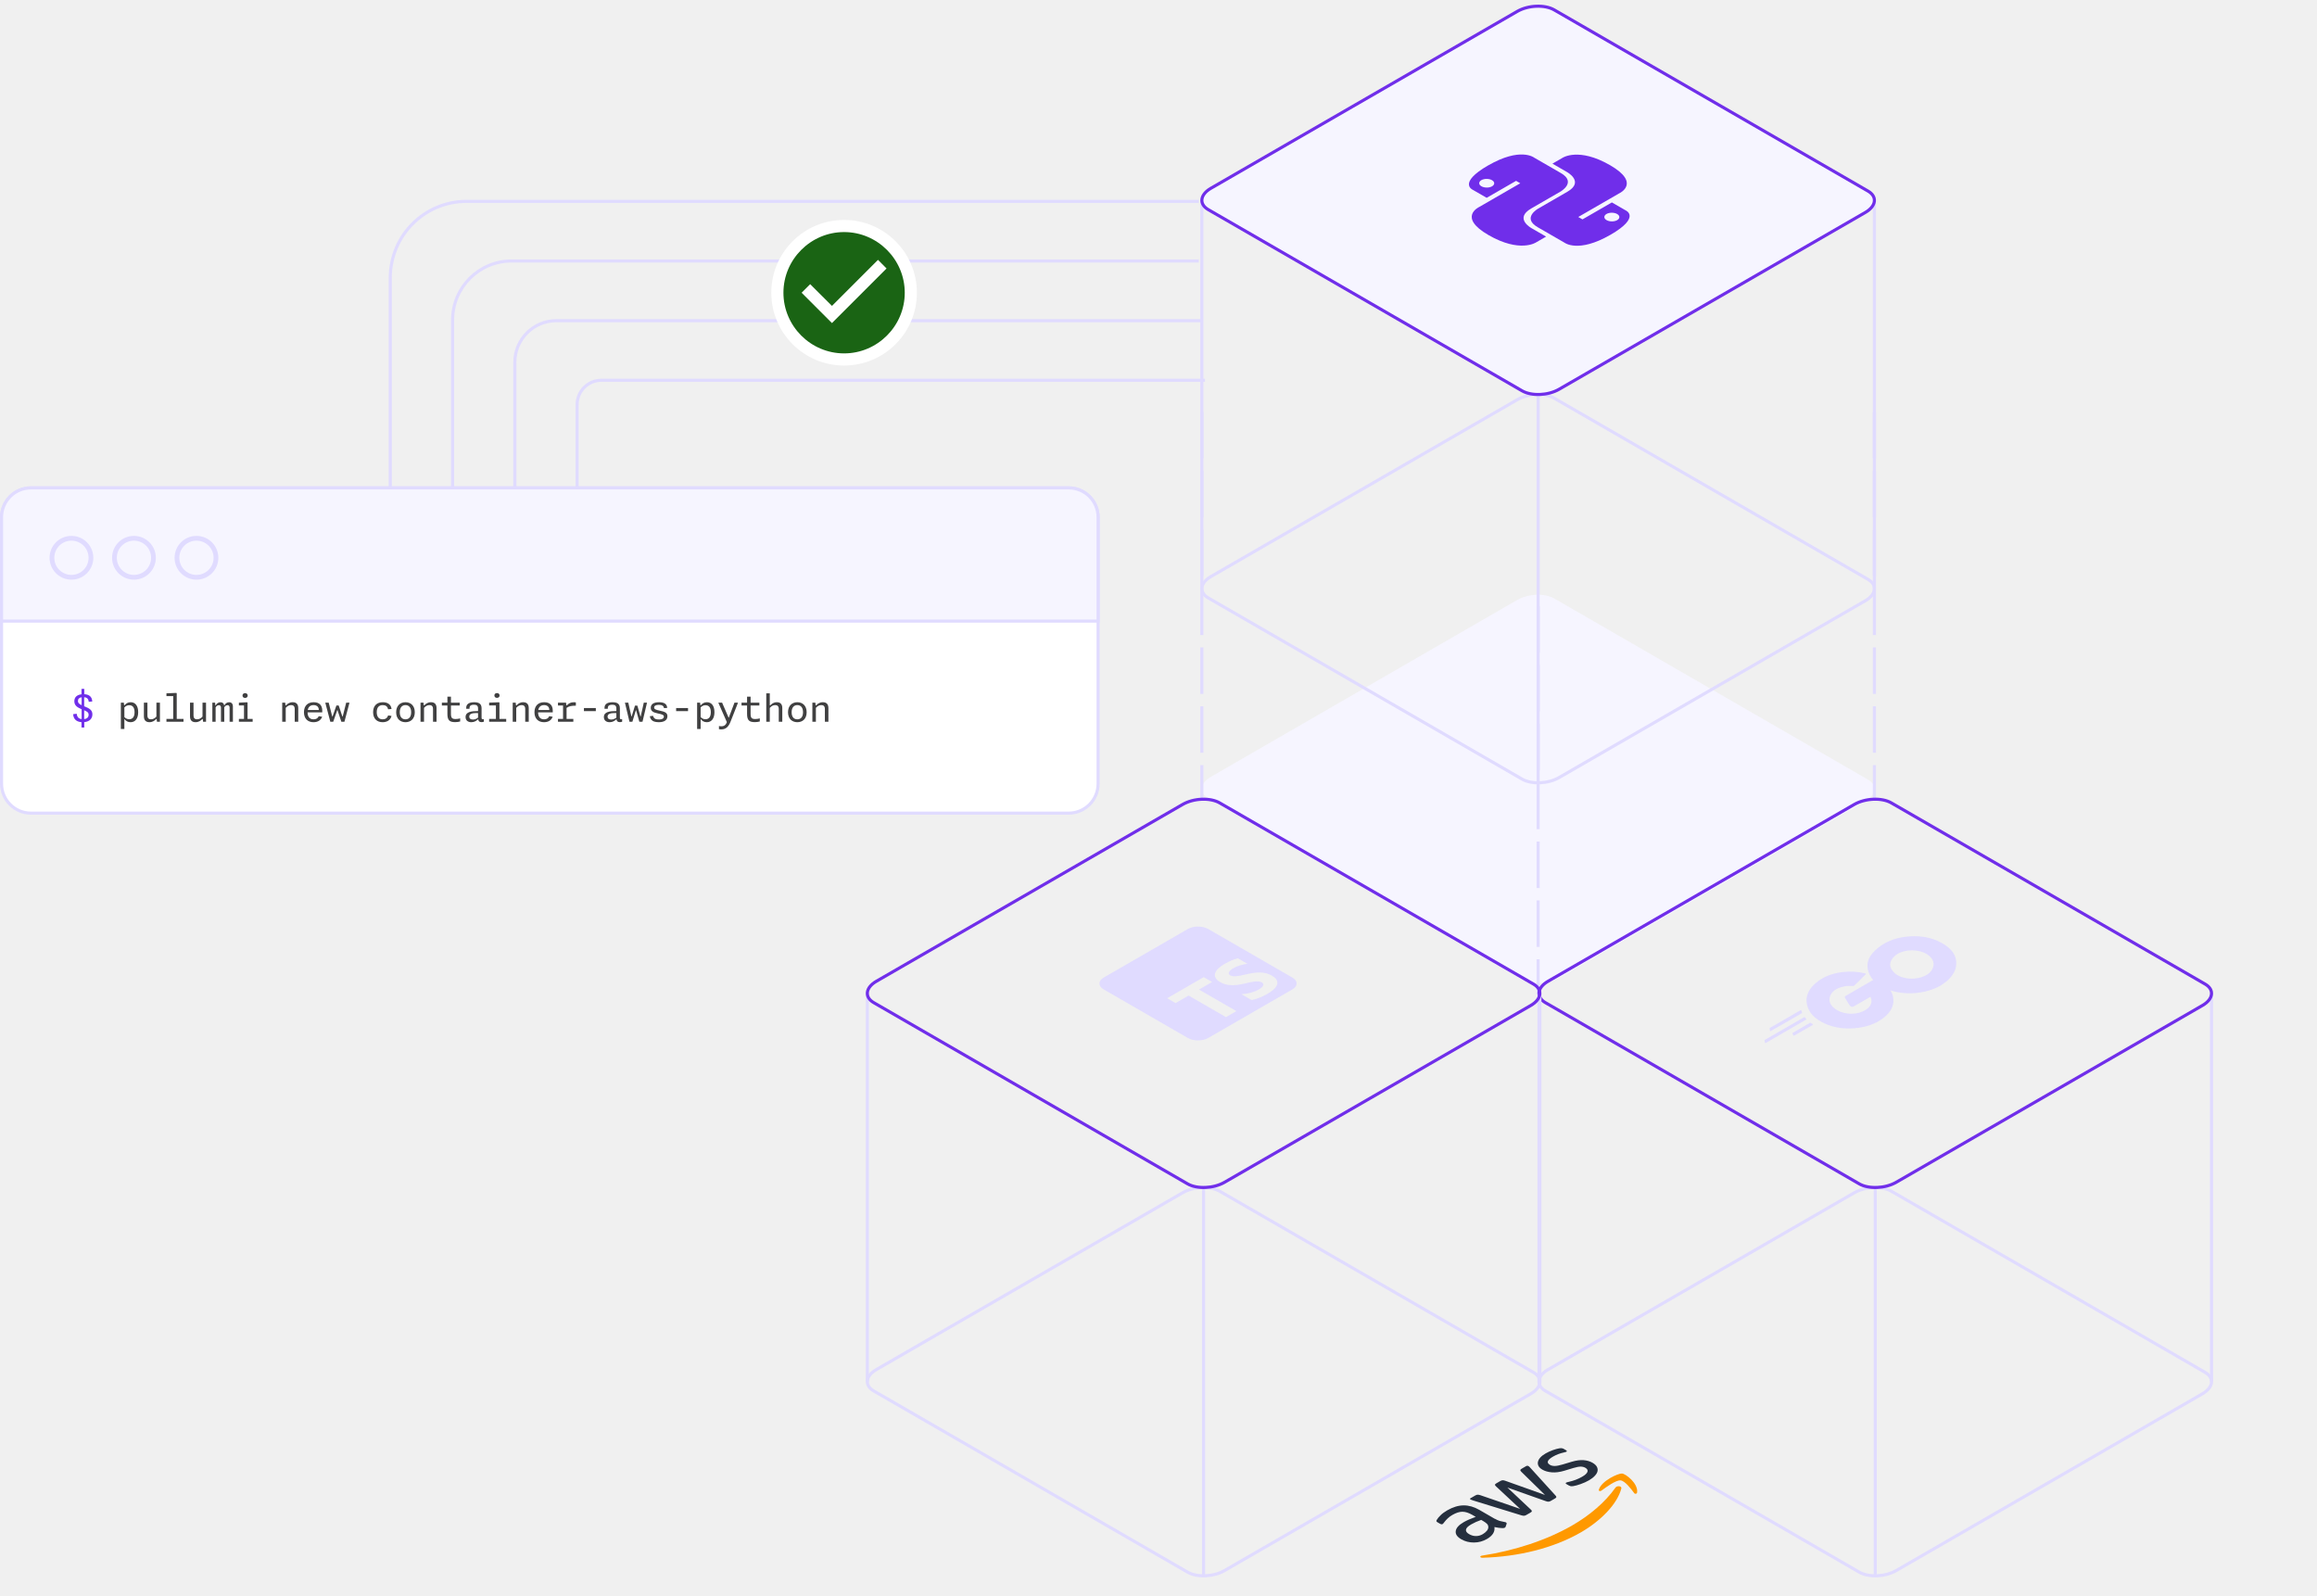
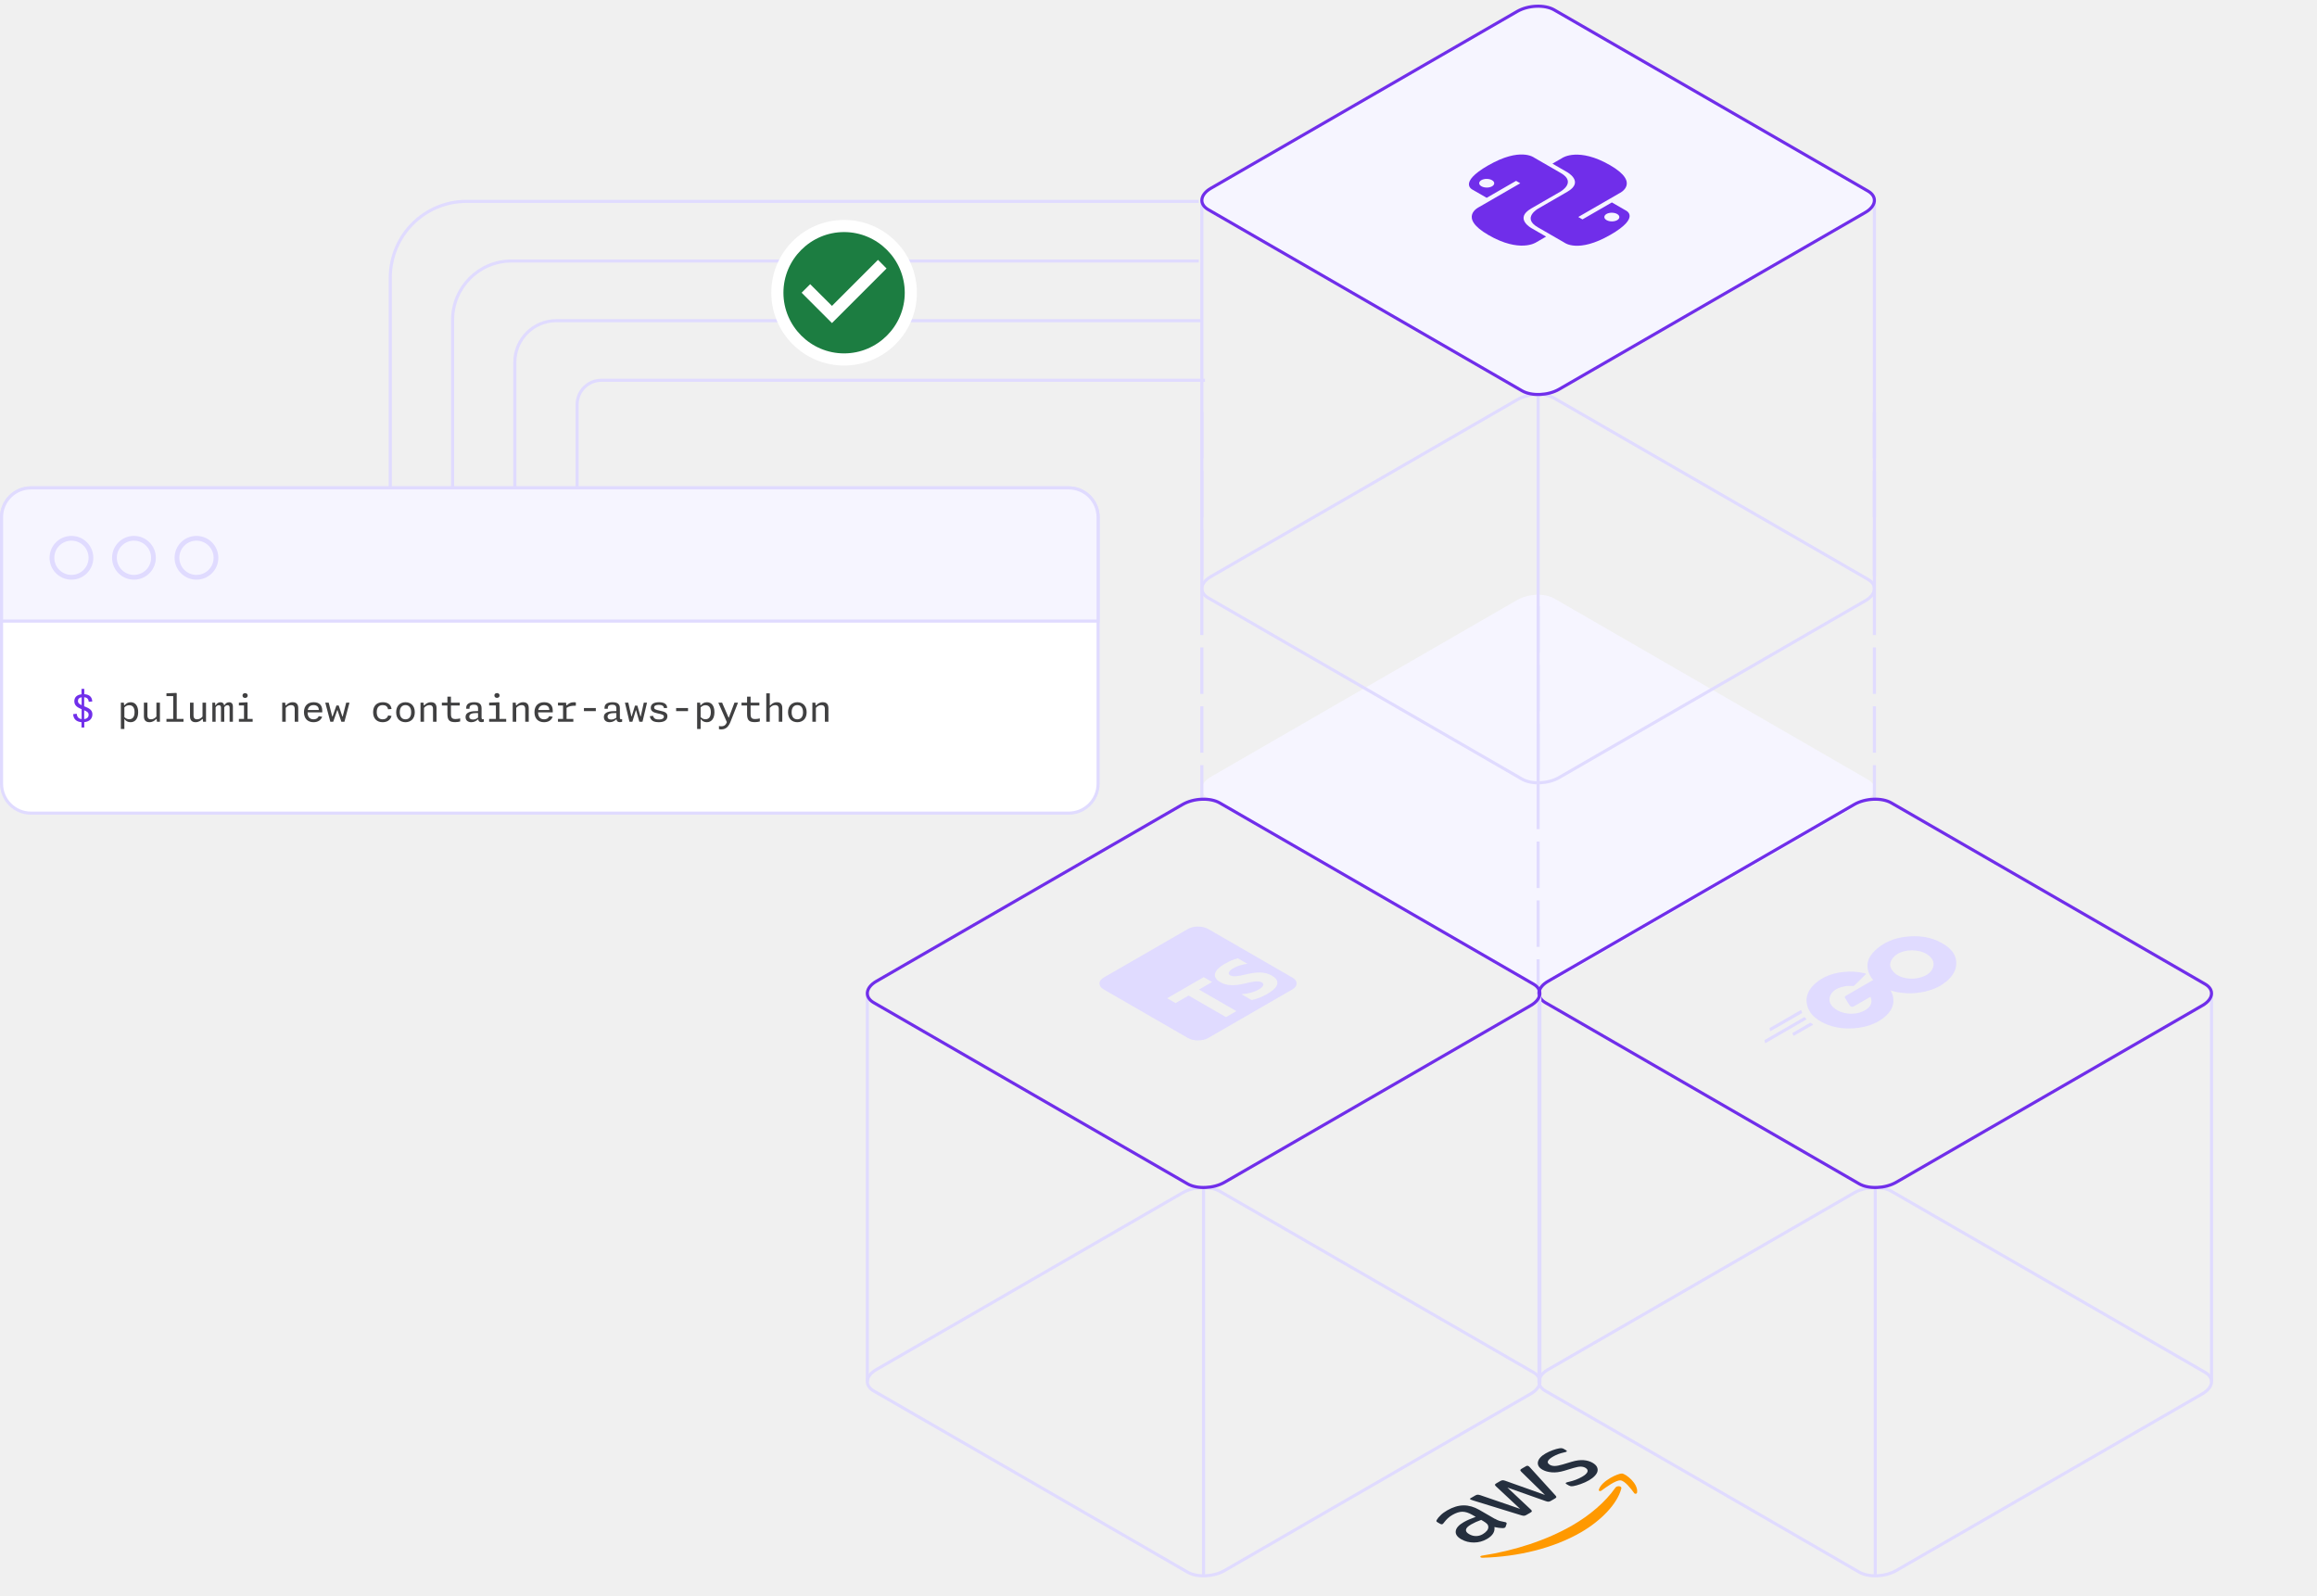
<svg xmlns="http://www.w3.org/2000/svg" width="748" height="515" viewBox="0 0 748 515" fill="none">
  <g clip-path="url(#clip0_1058_36426)">
    <path d="M491.369 316.159L390.066 257.671C387.006 255.902 387.39 252.82 390.922 250.775L489.803 193.687C493.334 191.649 498.686 191.424 501.747 193.194L603.05 251.681C606.11 253.451 605.726 256.533 602.194 258.578L503.313 315.666C499.782 317.703 494.43 317.928 491.369 316.159Z" fill="#f6f5ff" />
    <g clip-path="url(#clip1_1058_36426)">
      <path d="M482.603 490.29C483.174 490.62 483.699 490.852 484.146 490.985C484.61 491.11 485.134 491.235 485.752 491.342C485.953 491.369 486.107 491.422 486.215 491.484C486.369 491.574 486.431 491.716 486.385 491.921L486.061 492.857C486.014 492.991 485.922 493.098 485.798 493.169C485.644 493.258 485.412 493.303 485.119 493.311C484.671 493.303 484.239 493.267 483.838 493.213C483.421 493.151 482.973 493.071 482.448 492.964C482.664 494.479 481.862 495.762 480.04 496.814C478.743 497.563 477.338 497.946 475.841 497.955C474.343 497.964 472.97 497.616 471.735 496.903C470.422 496.146 469.82 495.263 469.959 494.256C470.098 493.249 470.947 492.295 472.537 491.378C473.062 491.074 473.649 490.789 474.297 490.504C474.946 490.219 475.656 489.952 476.412 489.675L475.285 489.025C474.112 488.347 473.047 488.018 472.09 488.018C471.117 488.026 470.052 488.374 468.863 489.06C468.323 489.372 467.829 489.729 467.397 490.139C466.964 490.549 466.578 490.968 466.254 491.404C466.115 491.609 465.992 491.752 465.914 491.832C465.837 491.912 465.776 491.966 465.714 492.001C465.498 492.126 465.235 492.099 464.911 491.912L464.155 491.476C463.908 491.333 463.753 491.208 463.722 491.101C463.691 490.994 463.722 490.852 463.83 490.665C464.093 490.192 464.51 489.684 465.081 489.141C465.637 488.588 466.347 488.071 467.196 487.581C469.033 486.52 470.793 485.986 472.491 485.968C474.174 485.959 475.872 486.44 477.57 487.42L482.572 490.308L482.603 490.29ZM478.681 495.263C479.191 494.969 479.623 494.613 479.994 494.185C480.364 493.757 480.519 493.276 480.472 492.768C480.426 492.456 480.287 492.162 480.009 491.894C479.731 491.627 479.345 491.333 478.82 491.03L478.172 490.656C477.616 490.852 477.045 491.074 476.489 491.324C475.934 491.574 475.424 491.832 474.946 492.108C473.911 492.705 473.355 493.258 473.263 493.793C473.17 494.327 473.51 494.809 474.282 495.254C475.007 495.673 475.733 495.878 476.489 495.869C477.246 495.878 477.971 495.673 478.681 495.263ZM492.745 489.069C492.467 489.23 492.236 489.31 492.004 489.319C491.788 489.337 491.464 489.274 491.078 489.158L475.517 484.364C475.115 484.239 474.868 484.15 474.76 484.087C474.513 483.945 474.498 483.793 474.745 483.651L476.258 482.777C476.551 482.608 476.798 482.519 477.014 482.519C477.23 482.501 477.539 482.572 477.925 482.688L490.738 487.091L482.927 479.8C482.695 479.578 482.587 479.408 482.618 479.283C482.649 479.159 482.803 478.998 483.081 478.838L484.316 478.125C484.61 477.956 484.857 477.866 485.088 477.858C485.304 477.84 485.628 477.902 485.984 478.036L498.766 482.599L491.093 475.086C490.877 474.854 490.785 474.676 490.8 474.56C490.831 474.435 490.97 474.284 491.248 474.123L492.683 473.294C492.93 473.152 493.193 473.143 493.455 473.294C493.533 473.339 493.594 473.392 493.672 473.455C493.749 473.517 493.841 473.606 493.949 473.74L502.162 482.777C502.378 483.009 502.471 483.187 502.44 483.312C502.409 483.437 502.27 483.588 502.008 483.74L500.68 484.506C500.387 484.675 500.14 484.765 499.908 484.773C499.677 484.782 499.368 484.729 498.998 484.586L486.647 480.219L494.212 487.331C494.443 487.554 494.551 487.723 494.536 487.857C494.521 487.991 494.351 488.142 494.073 488.303L492.745 489.069ZM513 477.858C512.197 478.321 511.301 478.731 510.344 479.07C509.387 479.408 508.584 479.64 507.951 479.738C507.565 479.8 507.241 479.809 507.041 479.765C506.84 479.72 506.655 479.649 506.516 479.569L505.728 479.114C505.404 478.927 505.373 478.767 505.605 478.633C505.697 478.579 505.806 478.535 505.929 478.499C506.053 478.464 506.253 478.419 506.469 478.366C507.226 478.196 507.982 477.973 508.708 477.697C509.449 477.412 510.113 477.1 510.73 476.743C511.703 476.182 512.289 475.647 512.475 475.148C512.66 474.649 512.444 474.203 511.811 473.838C511.379 473.589 510.885 473.464 510.313 473.455C509.742 473.446 508.955 473.597 507.951 473.892L505.018 474.783C503.536 475.228 502.178 475.407 500.974 475.3C499.785 475.202 498.766 474.916 497.963 474.453C497.315 474.079 496.883 473.669 496.666 473.223C496.45 472.777 496.389 472.314 496.512 471.851C496.62 471.378 496.883 470.924 497.315 470.46C497.747 469.997 498.318 469.578 498.998 469.186C499.337 468.99 499.708 468.794 500.094 468.624C500.495 468.446 500.881 468.295 501.267 468.143C501.653 468.009 502.023 467.885 502.394 467.778C502.764 467.671 503.073 467.599 503.32 467.564C503.66 467.51 503.938 467.492 504.169 467.519C504.385 467.537 504.601 467.608 504.818 467.733L505.543 468.152C505.867 468.339 505.914 468.508 505.682 468.642C505.559 468.713 505.296 468.794 504.91 468.874C503.629 469.15 502.44 469.605 501.344 470.237C500.464 470.745 499.908 471.227 499.723 471.672C499.538 472.118 499.739 472.519 500.371 472.884C500.804 473.134 501.329 473.259 501.931 473.25C502.533 473.241 503.397 473.081 504.478 472.76L507.365 471.895C508.831 471.458 510.128 471.28 511.24 471.369C512.351 471.458 513.308 471.744 514.111 472.207C514.775 472.59 515.238 473.018 515.5 473.473C515.747 473.936 515.84 474.417 515.732 474.908C515.639 475.407 515.346 475.897 514.883 476.396C514.404 476.922 513.787 477.403 513 477.858Z" fill="#252F3E" />
      <path fill-rule="evenodd" clip-rule="evenodd" d="M523.42 480.505C522.093 485.603 516.705 491.013 510.36 494.676C501.468 499.809 490.167 502.536 478.651 502.875C477.74 502.902 477.586 502.313 478.496 502.18C488.84 500.593 499.214 497.26 507.566 492.439C513.201 489.186 518.218 484.934 521.506 480.255C521.969 479.543 523.636 479.667 523.42 480.505Z" fill="#FF9900" />
      <path fill-rule="evenodd" clip-rule="evenodd" d="M523.126 477.893C521.644 477.786 518.433 480.139 516.982 481.208C516.55 481.529 516.04 481.324 516.164 480.879C517.028 478.027 522.385 475.612 523.62 475.683C524.871 475.763 528.931 478.927 528.499 481.815C528.437 482.26 527.85 482.385 527.572 482.011C526.661 480.772 524.593 477.991 523.126 477.893Z" fill="#FF9900" />
    </g>
    <path d="M388 133V258.351" stroke="#E0DBFF" stroke-miterlimit="10" stroke-dasharray="15 4" />
    <path d="M605.118 133V258.351" stroke="#E0DBFF" stroke-miterlimit="10" stroke-dasharray="15 4" />
    <path d="M496.555 195.672V321.03" stroke="#E0DBFF" stroke-miterlimit="10" stroke-dasharray="15 4" />
    <path d="M600.205 507.51L498.901 449.022C495.841 447.253 496.225 444.171 499.757 442.126L598.638 385.038C602.17 383 607.522 382.775 610.582 384.545L711.885 443.032C714.946 444.802 714.561 447.884 711.03 449.929L612.149 507.016C608.617 509.054 603.265 509.279 600.205 507.51Z" stroke="#e0dbff" stroke-miterlimit="10" />
    <path d="M496.835 320.676V446.027" stroke="#e0dbff" stroke-miterlimit="10" />
    <path d="M713.953 320.676V446.027" stroke="#e0dbff" stroke-miterlimit="10" />
    <path d="M605.39 383.348V508.706" stroke="#e0dbff" stroke-miterlimit="10" />
    <path d="M600.205 382.159L498.901 323.671C495.841 321.902 496.225 318.82 499.757 316.775L598.638 259.687C602.17 257.649 607.522 257.424 610.582 259.194L711.885 317.681C714.946 319.451 714.561 322.533 711.03 324.578L612.149 381.666C608.617 383.703 603.265 383.928 600.205 382.159Z" stroke="#702eea" stroke-miterlimit="10" />
    <path d="M571.437 331.793C571.324 331.858 571.238 331.968 571.272 332.048L571.437 332.813C571.471 332.893 571.549 332.908 571.662 332.843L581.646 327.109C581.733 327.059 581.776 326.934 581.759 326.854L581.508 326.169C581.473 326.089 581.369 326.059 581.257 326.124L571.437 331.793Z" fill="#e0dbff" />
    <path d="M582.357 328.408L569.818 335.647C569.705 335.712 569.618 335.822 569.653 335.902L569.818 336.667C569.852 336.747 569.93 336.762 570.043 336.697L583.024 329.173C583.136 329.108 583.188 329.018 583.11 328.933L582.668 328.428C582.608 328.363 582.478 328.348 582.365 328.413L582.357 328.408Z" fill="#e0dbff" />
    <path d="M584.279 330.218L578.78 333.393C578.667 333.458 578.65 333.568 578.667 333.648L578.971 334.263C579.005 334.343 579.109 334.373 579.222 334.308L585.241 330.863C585.327 330.813 585.345 330.703 585.241 330.643L584.634 330.233C584.522 330.168 584.392 330.153 584.279 330.218Z" fill="#e0dbff" />
    <path d="M625.403 303.687C622.407 302.367 619.047 301.988 615.393 302.387C611.384 302.832 608.465 304.197 606.153 306.102C603.46 308.327 602.421 310.516 603.044 313.196C603.313 314.341 603.876 315.396 604.733 316.35L595.866 321.47C595.45 321.71 595.537 321.98 595.623 322.12C595.961 322.754 596.723 323.964 597.217 324.659C597.494 325.039 597.987 325.164 598.559 324.834L603.867 321.77C603.971 322.15 604.092 322.469 604.144 322.789C604.309 324.314 603.399 325.599 601.287 326.539C598.81 327.619 595.476 327.444 593.25 326.189C590.999 324.919 590.168 323.329 590.826 321.55C591.371 320.055 592.809 318.945 595.389 318.435C596.247 318.26 596.853 318.26 597.727 318.295C598.498 318.33 598.49 318.295 598.801 317.995C600.066 316.755 600.923 315.88 602.213 314.626C602.456 314.386 602.438 314.246 602.023 314.196C599.745 313.671 597.372 313.511 594.956 313.796C591.215 314.206 588.436 315.461 586.314 317.225C583.734 319.385 582.764 321.815 583.379 324.419C583.924 326.834 585.743 328.893 589.102 330.423C591.934 331.708 595.121 332.218 598.697 331.933C602.551 331.618 605.573 330.473 607.911 328.714C610.743 326.569 611.713 324.139 611.072 321.49C610.925 320.875 610.648 320.295 610.318 319.725C612.466 320.435 614.865 320.74 617.402 320.635C620.978 320.48 623.975 319.57 626.529 318.155C627.161 317.69 627.871 317.25 628.478 316.74C630.513 314.966 631.586 313.006 631.552 310.896C631.517 307.927 629.569 305.562 625.386 303.687L625.403 303.687ZM623.724 313.006C623.013 314.276 621.576 315.196 619.402 315.69C616.536 316.325 613.323 315.67 611.678 314.151C609.695 312.306 609.721 310.421 611.704 308.607C613.713 306.747 617.757 306.192 620.97 307.477C621.299 307.607 621.576 307.767 621.966 307.952C624.191 309.396 624.771 311.091 623.732 313.001L623.724 313.006Z" fill="#e0dbff" />
    <path d="M383.37 507.51L282.066 449.022C279.006 447.253 279.39 444.171 282.922 442.126L381.803 385.038C385.335 383 390.687 382.775 393.747 384.545L495.051 443.032C498.111 444.802 497.727 447.884 494.195 449.929L395.314 507.016C391.782 509.054 386.43 509.279 383.37 507.51Z" stroke="#e0dbff" stroke-miterlimit="10" />
    <path d="M280 320.676V446.027" stroke="#e0dbff" stroke-miterlimit="10" />
    <path d="M497.118 320.676V446.027" stroke="#e0dbff" stroke-miterlimit="10" />
    <path d="M388.555 383.348V508.706" stroke="#e0dbff" stroke-miterlimit="10" />
    <path d="M383.37 382.159L282.066 323.671C279.006 321.902 279.39 318.82 282.922 316.775L381.803 259.687C385.335 257.649 390.687 257.424 393.747 259.194L495.051 317.681C498.111 319.451 497.727 322.533 494.195 324.578L395.314 381.666C391.782 383.703 386.43 383.928 383.37 382.159Z" stroke="#702eea" stroke-miterlimit="10" />
    <path d="M491.37 251.51L390.067 193.022C387.007 191.253 387.391 188.171 390.923 186.126L489.804 129.038C493.335 127 498.687 126.775 501.748 128.545L603.051 187.032C606.111 188.802 605.727 191.884 602.195 193.929L503.314 251.016C499.782 253.054 494.431 253.279 491.37 251.51Z" stroke="#e0dbff" stroke-miterlimit="10" />
    <path d="M388 64.676V190.027" stroke="#e0dbff" stroke-miterlimit="10" />
    <path d="M605.118 64.676V190.027" stroke="#e0dbff" stroke-miterlimit="10" />
    <path d="M496.556 127.348V252.706" stroke="#e0dbff" stroke-miterlimit="10" />
    <path d="M383.464 299.905L356.299 315.587C354.481 316.637 354.472 318.342 356.299 319.397L383.464 335.08C385.283 336.129 388.236 336.134 390.063 335.08L417.228 319.397C419.047 318.347 419.055 316.642 417.228 315.587L390.063 299.905C388.245 298.855 385.292 298.85 383.464 299.905ZM391.31 317.002L387.075 319.447L399.138 326.411L395.787 328.346L383.724 321.382L379.507 323.816L376.797 322.251L388.6 315.437L391.31 317.002ZM412.171 316.417C412.422 316.922 412.448 317.427 412.258 317.937C412.067 318.447 411.695 318.952 411.132 319.447C410.569 319.942 409.893 320.422 409.105 320.877C408.317 321.332 407.451 321.752 406.577 322.096C405.702 322.441 404.862 322.686 404.057 322.841L400.758 320.937C401.857 320.882 402.879 320.722 403.832 320.462C404.784 320.202 405.616 319.862 406.334 319.447C406.75 319.207 407.088 318.972 407.322 318.747C407.555 318.522 407.711 318.312 407.798 318.112C407.876 317.917 407.867 317.732 407.789 317.567C407.711 317.402 407.564 317.257 407.356 317.137C407.07 316.972 406.724 316.872 406.334 316.837C405.945 316.802 405.512 316.812 405.027 316.862C404.551 316.917 404.022 317.002 403.459 317.127C402.888 317.247 402.282 317.387 401.641 317.547C400.004 317.932 398.558 318.097 397.294 318.017C396.029 317.947 394.912 317.622 393.925 317.052C393.154 316.607 392.652 316.137 392.41 315.637C392.167 315.138 392.124 314.633 392.306 314.118C392.488 313.603 392.834 313.093 393.371 312.593C393.908 312.093 394.566 311.613 395.345 311.163C396.125 310.713 396.843 310.348 397.536 310.058C398.229 309.768 398.913 309.533 399.606 309.353L402.689 311.133C402.264 311.178 401.849 311.248 401.424 311.343C401 311.438 400.584 311.548 400.195 311.673C399.796 311.803 399.433 311.943 399.078 312.098C398.731 312.248 398.42 312.408 398.142 312.568C397.761 312.788 397.458 313.003 397.225 313.228C396.982 313.448 396.826 313.658 396.74 313.858C396.653 314.058 396.644 314.243 396.714 314.413C396.783 314.583 396.93 314.738 397.155 314.868C397.406 315.013 397.692 315.098 398.021 315.138C398.35 315.178 398.723 315.173 399.13 315.138C399.545 315.098 400.013 315.028 400.524 314.933C401.035 314.838 401.598 314.703 402.212 314.558C403.052 314.363 403.849 314.203 404.594 314.093C405.339 313.983 406.066 313.933 406.75 313.938C407.434 313.943 408.101 314.028 408.724 314.188C409.357 314.343 409.971 314.598 410.569 314.943C411.392 315.417 411.928 315.907 412.18 316.412L412.171 316.417Z" fill="#e0dbff" />
    <path d="M491.37 126.159L390.066 67.671C387.006 65.902 387.39 62.82 390.922 60.775L489.803 3.687C493.335 1.649 498.687 1.424 501.747 3.194L603.051 61.681C606.111 63.451 605.727 66.533 602.195 68.578L503.314 125.666C499.782 127.703 494.43 127.928 491.37 126.159Z" fill="#f6f5ff" stroke="#702eea" stroke-miterlimit="10" />
    <path d="M480.434 53.388C470.494 59.127 475.454 61.27 475.454 61.27L479.946 63.863L489.439 58.382L490.791 59.163L477.544 66.811C477.544 66.811 470.452 70.064 480.538 75.887C490.625 81.71 495.814 78.294 495.814 78.294L499.131 76.379L494.451 73.678C494.451 73.678 488.691 70.556 494.327 67.303L503.737 61.87C503.737 61.87 509.103 58.868 503.883 55.855L495.252 50.873C495.252 50.873 490.833 47.397 480.445 53.394L480.434 53.388ZM478.23 58.154C478.459 58.022 478.719 57.92 479.02 57.854C479.311 57.782 479.623 57.746 479.946 57.752C480.258 57.752 480.58 57.794 480.882 57.86C481.173 57.932 481.433 58.034 481.661 58.166C481.89 58.298 482.067 58.448 482.192 58.616C482.317 58.785 482.379 58.965 482.379 59.157C482.379 59.349 482.317 59.517 482.202 59.691C482.077 59.859 481.911 60.015 481.682 60.147C481.454 60.279 481.194 60.381 480.892 60.447C480.601 60.519 480.289 60.555 479.967 60.549C479.655 60.549 479.332 60.507 479.031 60.441C478.74 60.369 478.48 60.267 478.251 60.135C478.022 60.003 477.845 59.853 477.72 59.685C477.596 59.517 477.533 59.337 477.533 59.145C477.533 58.965 477.596 58.785 477.71 58.61C477.835 58.442 478.001 58.286 478.23 58.154Z" fill="#702eea" />
    <path d="M519.875 75.821C529.816 70.082 524.856 67.939 524.856 67.939L520.364 65.346L510.87 70.826L509.519 70.046L522.766 62.398C522.766 62.398 529.858 59.145 519.771 53.322C509.685 47.499 504.496 50.914 504.496 50.914L501.179 52.829L505.858 55.531C505.858 55.531 511.619 58.652 505.983 61.906L496.573 67.339C496.573 67.339 491.207 70.34 496.427 73.354L505.058 78.336C505.058 78.336 509.477 81.812 519.865 75.815L519.875 75.821ZM522.08 71.067C521.851 71.199 521.591 71.301 521.289 71.367C520.998 71.439 520.686 71.475 520.364 71.469C520.052 71.469 519.73 71.427 519.428 71.361C519.137 71.289 518.877 71.187 518.648 71.055C518.42 70.922 518.243 70.772 518.118 70.604C517.993 70.436 517.931 70.256 517.931 70.064C517.931 69.884 517.993 69.704 518.108 69.53C518.232 69.362 518.399 69.206 518.628 69.073C518.856 68.941 519.116 68.839 519.418 68.773C519.709 68.701 520.021 68.665 520.343 68.671C520.655 68.671 520.978 68.713 521.279 68.779C521.57 68.851 521.83 68.953 522.059 69.085C522.288 69.218 522.464 69.368 522.589 69.536C522.714 69.704 522.776 69.884 522.776 70.076C522.776 70.256 522.714 70.436 522.6 70.61C522.475 70.778 522.309 70.934 522.08 71.067Z" fill="#702eea" />
    <path d="M126 170L126 89.66C126 76.04 137.03 65 150.63 65L387 65" stroke="#e0dbff" stroke-miterlimit="10" />
    <path d="M146.11 164L146.11 103.31C146.11 92.79 154.64 84.25 165.14 84.25L387 84.25" stroke="#e0dbff" stroke-miterlimit="10" />
    <path d="M166.2 165L166.2 116.98C166.2 109.54 172.21 103.52 179.64 103.52L388 103.52" stroke="#e0dbff" stroke-miterlimit="10" />
    <path d="M186.31 166L186.31 130.62C186.31 126.28 189.83 122.76 194.16 122.76L389 122.76" stroke="#e0dbff" stroke-miterlimit="10" />
    <rect x="249" y="71" width="47" height="47" rx="23.5" fill="white" />
-     <path d="M272.5 74.917C261.729 74.917 252.917 83.729 252.917 94.5C252.917 105.271 261.729 114.083 272.5 114.083C283.271 114.083 292.083 105.271 292.083 94.5C292.083 83.729 283.271 74.917 272.5 74.917ZM268.583 104.292L258.792 94.5L261.553 91.739L268.583 98.75L283.447 83.886L286.208 86.667L268.583 104.292Z" fill="#1A6414" />
+     <path d="M272.5 74.917C261.729 74.917 252.917 83.729 252.917 94.5C252.917 105.271 261.729 114.083 272.5 114.083C283.271 114.083 292.083 105.271 292.083 94.5C292.083 83.729 283.271 74.917 272.5 74.917ZM268.583 104.292L258.792 94.5L261.553 91.739L268.583 98.75L283.447 83.886L286.208 86.667L268.583 104.292Z" fill="#1C7D41" />
    <rect x="0.5" y="157.5" width="354" height="105" rx="9.5" fill="white" stroke="#e0dbff" />
    <path d="M28.652 226.556C28.544 225.584 28.058 225.146 27.176 225.074V227.99C28.79 228.638 29.828 229.178 29.828 230.6C29.828 231.932 28.952 232.958 27.212 233.12V234.848H26.312V233.132C24.548 233.006 23.708 232.028 23.612 230.546L24.764 230.408C24.884 231.482 25.394 232.028 26.354 232.136V228.95C24.998 228.386 23.996 227.768 23.996 226.382C23.996 225.068 24.836 224.3 26.312 224.132V222.392H27.212V224.102C28.646 224.168 29.714 224.816 29.786 226.454L28.652 226.556ZM25.166 226.292C25.166 226.928 25.508 227.252 26.354 227.642V225.098C25.562 225.212 25.166 225.62 25.166 226.292ZM27.176 232.136C28.13 232.028 28.61 231.518 28.61 230.726C28.61 230 28.124 229.682 27.176 229.286V232.136Z" fill="#702eea" />
    <path d="M44.609 229.91C44.609 231.914 43.697 233.144 42.143 233.144C41.237 233.144 40.625 232.73 40.229 232.184H40.151V235.322H39.017V226.838H39.977L40.067 227.654H40.223C40.667 227.108 41.297 226.694 42.191 226.694C43.751 226.694 44.609 227.948 44.609 229.91ZM40.151 231.482C40.655 231.998 41.171 232.184 41.711 232.184C42.809 232.184 43.439 231.44 43.439 229.91C43.439 228.416 42.845 227.66 41.729 227.66C41.177 227.66 40.667 227.846 40.151 228.362V231.482ZM46.458 226.838H47.592V230.942C47.592 231.95 48.114 232.208 48.738 232.208C49.458 232.208 50.034 231.86 50.496 231.326V226.838H51.63V233H50.67L50.568 232.118H50.418C49.932 232.634 49.29 233.138 48.246 233.138C47.148 233.138 46.458 232.58 46.458 231.248V226.838ZM53.732 233V232.082H55.916L55.922 224.72H53.732V223.82L56.906 223.688L57.056 223.826V232.082H59.24V233H53.732ZM61.341 226.838H62.475V230.942C62.475 231.95 62.997 232.208 63.621 232.208C64.341 232.208 64.917 231.86 65.379 231.326V226.838H66.513V233H65.553L65.451 232.118H65.301C64.815 232.634 64.173 233.138 63.129 233.138C62.031 233.138 61.341 232.58 61.341 231.248V226.838ZM72.406 233H71.338V228.428C71.338 227.816 71.002 227.654 70.66 227.654C70.216 227.654 69.862 227.936 69.61 228.338V233H68.554V226.838H69.442L69.532 227.726H69.622C69.922 227.126 70.456 226.7 71.17 226.7C71.824 226.7 72.268 227.03 72.37 227.726H72.43C72.73 227.126 73.24 226.7 73.96 226.7C74.704 226.7 75.178 227.132 75.184 228.062L75.19 233H74.122V228.428C74.122 227.816 73.786 227.654 73.438 227.654C72.994 227.654 72.646 227.93 72.394 228.326L72.406 233ZM77.124 233V232.088H78.774V227.738H77.124V226.838L79.764 226.7L79.914 226.844V232.088H81.564V233H77.124ZM79.128 225.308C78.63 225.308 78.288 225.014 78.288 224.534C78.288 224.054 78.63 223.766 79.128 223.766C79.62 223.766 79.962 224.054 79.962 224.534C79.962 225.014 79.62 225.308 79.128 225.308ZM96.279 233H95.145V228.89C95.145 227.888 94.623 227.624 93.999 227.624C93.279 227.624 92.703 227.978 92.241 228.512V233H91.107V226.838H92.067L92.169 227.72H92.319C92.805 227.198 93.447 226.694 94.491 226.694C95.589 226.694 96.279 227.252 96.279 228.59V233ZM98.128 229.91C98.128 227.828 99.37 226.694 101.266 226.694C103.012 226.694 104.032 227.606 104.032 229.418V229.958H99.292C99.31 231.458 100.024 232.214 101.23 232.214C102.016 232.214 102.61 231.896 102.904 231.194L104.008 231.38C103.588 232.532 102.58 233.144 101.224 233.144C99.382 233.144 98.128 232.028 98.128 229.91ZM99.352 229.202H102.922C102.916 228.104 102.196 227.624 101.23 227.624C100.222 227.624 99.55 228.158 99.352 229.202ZM105.011 226.838H106.115L107.255 231.296H107.357L108.605 227.75H109.343L110.525 231.296H110.633L111.761 226.838H112.823L111.191 233H110.201L108.959 229.244H108.881L107.573 233H106.637L105.011 226.838ZM126.398 231.122C126.056 232.484 124.934 233.144 123.53 233.144C121.712 233.144 120.452 232.04 120.452 229.904C120.452 227.756 121.736 226.694 123.59 226.694C125.096 226.694 126.242 227.396 126.398 228.878L125.276 228.974C125.132 228.026 124.46 227.624 123.56 227.624C122.288 227.624 121.622 228.428 121.622 229.904C121.622 231.464 122.366 232.214 123.536 232.214C124.43 232.214 125.048 231.782 125.3 230.948L126.398 231.122ZM133.906 229.928C133.906 232.088 132.556 233.144 130.9 233.144C129.25 233.144 127.894 232.088 127.894 229.928C127.894 227.774 129.25 226.694 130.9 226.694C132.556 226.694 133.906 227.774 133.906 229.928ZM132.736 229.928C132.736 228.356 131.98 227.624 130.9 227.624C129.82 227.624 129.058 228.356 129.058 229.928C129.058 231.5 129.82 232.214 130.9 232.214C131.98 232.214 132.736 231.5 132.736 229.928ZM140.927 233H139.793V228.89C139.793 227.888 139.271 227.624 138.647 227.624C137.927 227.624 137.351 227.978 136.889 228.512V233H135.755V226.838H136.715L136.817 227.72H136.967C137.453 227.198 138.095 226.694 139.139 226.694C140.237 226.694 140.927 227.252 140.927 228.59V233ZM146.977 233.12C145.195 233.126 144.439 232.58 144.439 230.504V227.756H142.651V226.838H144.439V224.906H145.579V226.838H148.411V227.756H145.579V230.45C145.579 231.788 145.975 232.118 147.073 232.118C147.589 232.118 148.087 232.034 148.555 231.914V232.904C148.099 233.042 147.535 233.12 146.977 233.12ZM153.08 226.694C154.586 226.694 155.468 227.192 155.468 228.644V231.698C155.468 232.142 155.636 232.256 156.2 232.172V233C155.918 233.084 155.66 233.12 155.432 233.12C154.688 233.12 154.442 232.724 154.4 232.232H154.292C153.794 232.682 153.164 233.144 152.168 233.144C151.028 233.144 150.302 232.532 150.302 231.482C150.302 229.76 152.24 229.538 154.334 229.55V228.71C154.334 227.72 153.776 227.498 152.96 227.504C152.18 227.51 151.586 227.732 151.574 228.554V228.818H150.512V228.494C150.512 227.438 151.238 226.694 153.08 226.694ZM151.49 231.344C151.49 231.956 151.934 232.286 152.678 232.286C153.326 232.286 153.83 232.034 154.334 231.668V230.216C154.142 230.198 153.944 230.186 153.764 230.186C152.348 230.186 151.49 230.498 151.49 231.344ZM157.911 233V232.082H160.095V227.738H157.911V226.838L161.085 226.7L161.235 226.844V232.082H163.419V233H157.911ZM160.443 225.284C159.945 225.284 159.603 224.99 159.603 224.51C159.603 224.03 159.945 223.742 160.443 223.742C160.935 223.742 161.277 224.03 161.277 224.51C161.277 224.99 160.935 225.284 160.443 225.284ZM170.693 233H169.559V228.89C169.559 227.888 169.037 227.624 168.413 227.624C167.693 227.624 167.117 227.978 166.655 228.512V233H165.521V226.838H166.481L166.583 227.72H166.733C167.219 227.198 167.861 226.694 168.905 226.694C170.003 226.694 170.693 227.252 170.693 228.59V233ZM172.542 229.91C172.542 227.828 173.784 226.694 175.68 226.694C177.426 226.694 178.446 227.606 178.446 229.418V229.958H173.706C173.724 231.458 174.438 232.214 175.644 232.214C176.43 232.214 177.024 231.896 177.318 231.194L178.422 231.38C178.002 232.532 176.994 233.144 175.638 233.144C173.796 233.144 172.542 232.028 172.542 229.91ZM173.766 229.202H177.336C177.33 228.104 176.61 227.624 175.644 227.624C174.636 227.624 173.964 228.158 173.766 229.202ZM182.732 226.838L182.828 227.714H182.984C183.62 227.054 184.232 226.694 185.312 226.694C185.534 226.694 185.72 226.712 185.906 226.748V227.81C184.538 227.81 183.812 227.9 182.906 228.524V232.082H185.09V233H180.134V232.082H181.772V227.756H180.134V226.838H182.732ZM188.511 229.562V228.578H192.351V229.562H188.511ZM197.728 226.694C199.234 226.694 200.116 227.192 200.116 228.644V231.698C200.116 232.142 200.284 232.256 200.848 232.172V233C200.566 233.084 200.308 233.12 200.08 233.12C199.336 233.12 199.09 232.724 199.048 232.232H198.94C198.442 232.682 197.812 233.144 196.816 233.144C195.676 233.144 194.95 232.532 194.95 231.482C194.95 229.76 196.888 229.538 198.982 229.55V228.71C198.982 227.72 198.424 227.498 197.608 227.504C196.828 227.51 196.234 227.732 196.222 228.554V228.818H195.16V228.494C195.16 227.438 195.886 226.694 197.728 226.694ZM196.138 231.344C196.138 231.956 196.582 232.286 197.326 232.286C197.974 232.286 198.478 232.034 198.982 231.668V230.216C198.79 230.198 198.592 230.186 198.412 230.186C196.996 230.186 196.138 230.498 196.138 231.344ZM201.75 226.838H202.836L203.826 231.26H203.928L204.99 227.786H205.758L206.748 231.26H206.85L207.834 226.838H208.878L207.414 233H206.406L205.356 229.292H205.272L204.15 233H203.214L201.75 226.838ZM212.779 226.694C214.405 226.694 215.341 227.282 215.389 228.53L214.357 228.602C214.279 227.9 213.739 227.54 212.701 227.54C211.765 227.54 211.177 227.816 211.177 228.398C211.177 228.926 211.675 229.142 213.049 229.424C214.693 229.76 215.461 230.138 215.461 231.212C215.461 232.37 214.543 233.138 212.731 233.138C211.027 233.138 210.055 232.652 209.779 231.212L210.823 231.08C211.111 232.16 211.897 232.262 212.785 232.262C213.889 232.262 214.327 231.824 214.327 231.338C214.327 230.798 213.811 230.606 212.347 230.306C210.865 230 210.091 229.556 210.091 228.5C210.091 227.402 210.925 226.694 212.779 226.694ZM218.277 229.562V228.578H222.117V229.562H218.277ZM230.644 229.91C230.644 231.914 229.732 233.144 228.178 233.144C227.272 233.144 226.66 232.73 226.264 232.184H226.186V235.322H225.052V226.838H226.012L226.102 227.654H226.258C226.702 227.108 227.332 226.694 228.226 226.694C229.786 226.694 230.644 227.948 230.644 229.91ZM226.186 231.482C226.69 231.998 227.206 232.184 227.746 232.184C228.844 232.184 229.474 231.44 229.474 229.91C229.474 228.416 228.88 227.66 227.764 227.66C227.212 227.66 226.702 227.846 226.186 228.362V231.482ZM231.899 226.838H233.123L235.205 231.656H235.289L237.107 226.838H238.253L235.871 232.904C235.301 234.362 234.503 235.466 232.829 235.466C232.547 235.466 232.319 235.43 232.103 235.382V234.368C232.337 234.428 232.577 234.464 232.853 234.464C233.885 234.464 234.335 233.912 234.551 233.366L234.647 233.102L231.899 226.838ZM243.715 233.12C241.933 233.126 241.177 232.58 241.177 230.504V227.756H239.389V226.838H241.177V224.906H242.317V226.838H245.149V227.756H242.317V230.45C242.317 231.788 242.713 232.118 243.811 232.118C244.327 232.118 244.825 232.034 245.293 231.914V232.904C244.837 233.042 244.273 233.12 243.715 233.12ZM248.51 233H247.376V223.82H248.51V227.72H248.654C249.134 227.198 249.77 226.694 250.79 226.694C251.87 226.694 252.548 227.252 252.548 228.59V233H251.414V228.89C251.414 227.888 250.892 227.624 250.268 227.624C249.536 227.624 248.966 227.984 248.51 228.536V233ZM260.41 229.928C260.41 232.088 259.06 233.144 257.404 233.144C255.754 233.144 254.398 232.088 254.398 229.928C254.398 227.774 255.754 226.694 257.404 226.694C259.06 226.694 260.41 227.774 260.41 229.928ZM259.24 229.928C259.24 228.356 258.484 227.624 257.404 227.624C256.324 227.624 255.562 228.356 255.562 229.928C255.562 231.5 256.324 232.214 257.404 232.214C258.484 232.214 259.24 231.5 259.24 229.928ZM267.431 233H266.297V228.89C266.297 227.888 265.775 227.624 265.151 227.624C264.431 227.624 263.855 227.978 263.393 228.512V233H262.259V226.838H263.219L263.321 227.72H263.471C263.957 227.198 264.599 226.694 265.643 226.694C266.741 226.694 267.431 227.252 267.431 228.59V233Z" fill="#404041" />
    <path d="M10 157.5H345C350.247 157.5 354.5 161.753 354.5 167V200.5H0.5V167C0.5 161.753 4.753 157.5 10 157.5Z" fill="#f6f5ff" stroke="#e0dbff" />
    <circle cx="23.064" cy="180.064" r="6.296" stroke="#e0dbff" stroke-width="1.535" />
    <circle cx="43.245" cy="180.064" r="6.296" stroke="#e0dbff" stroke-width="1.535" />
    <circle cx="63.426" cy="180.064" r="6.296" stroke="#e0dbff" stroke-width="1.535" />
  </g>
  <defs>
    <clipPath id="clip0_1058_36426">
      <rect width="748" height="515" fill="white" />
    </clipPath>
    <clipPath id="clip1_1058_36426">
      <rect width="54.19" height="32.443" fill="white" transform="matrix(0.866041 -0.499972 0.866041 0.499972 459.014 492.073)" />
    </clipPath>
  </defs>
</svg>
